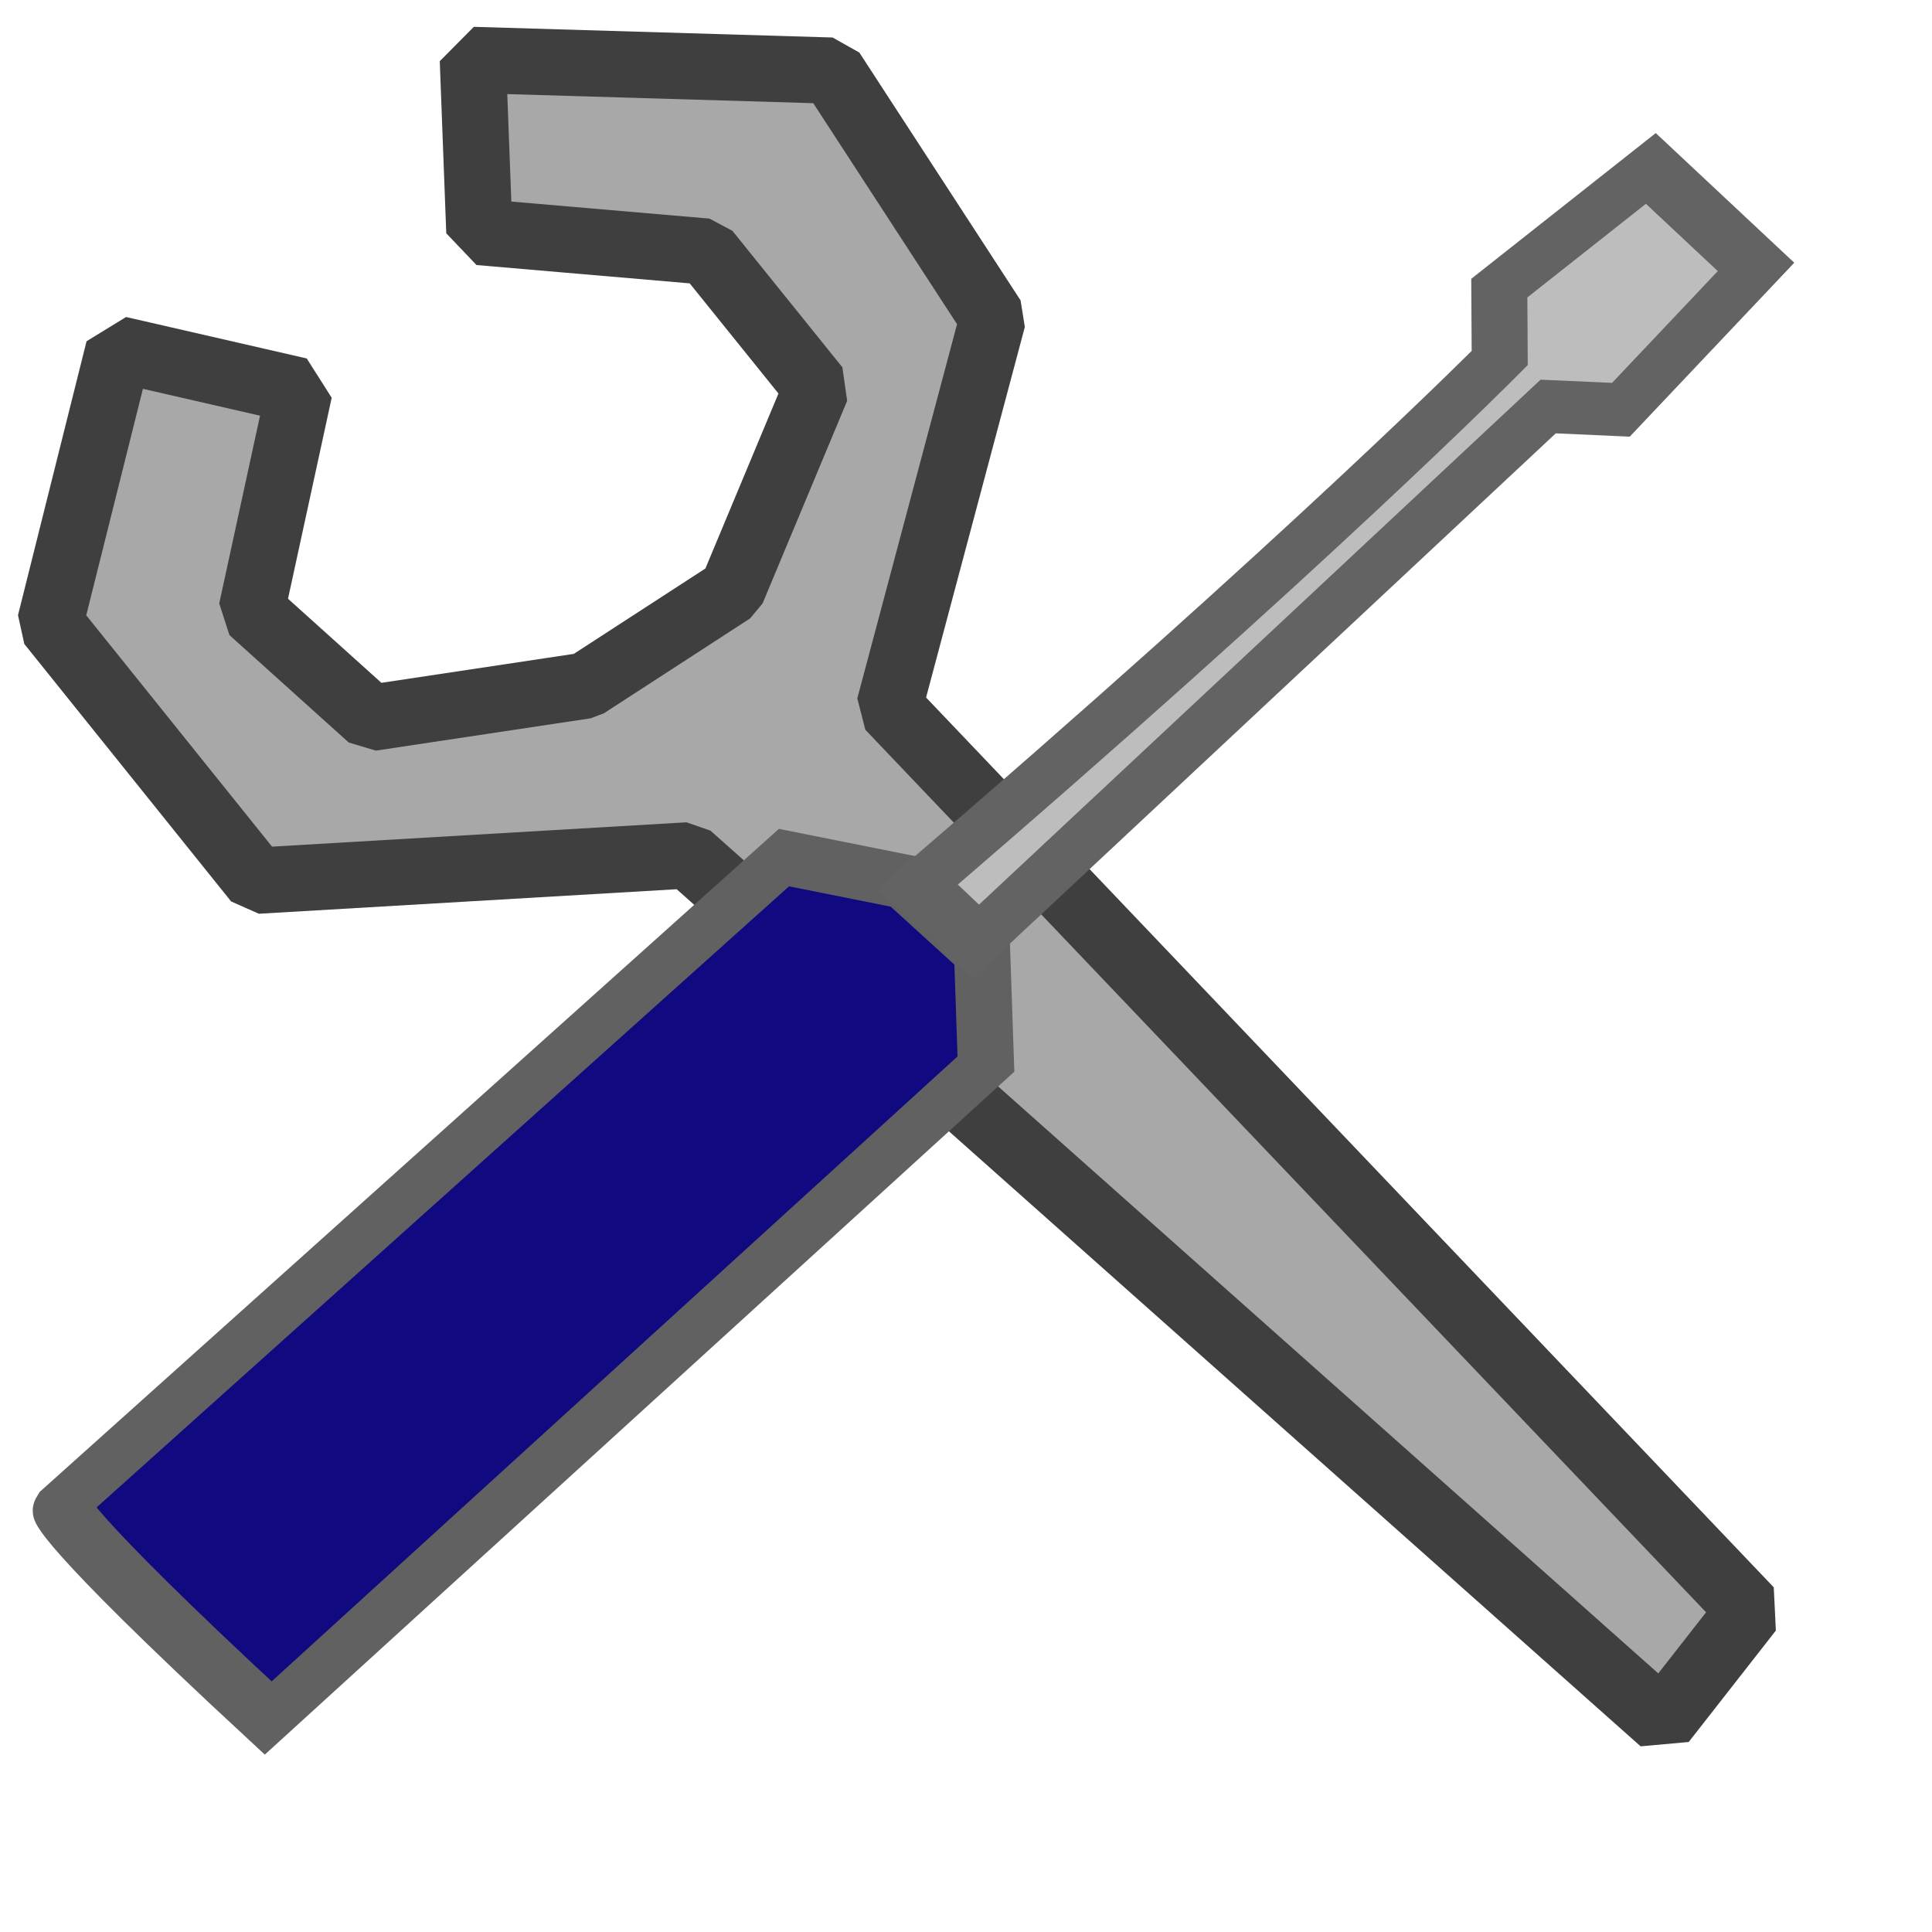
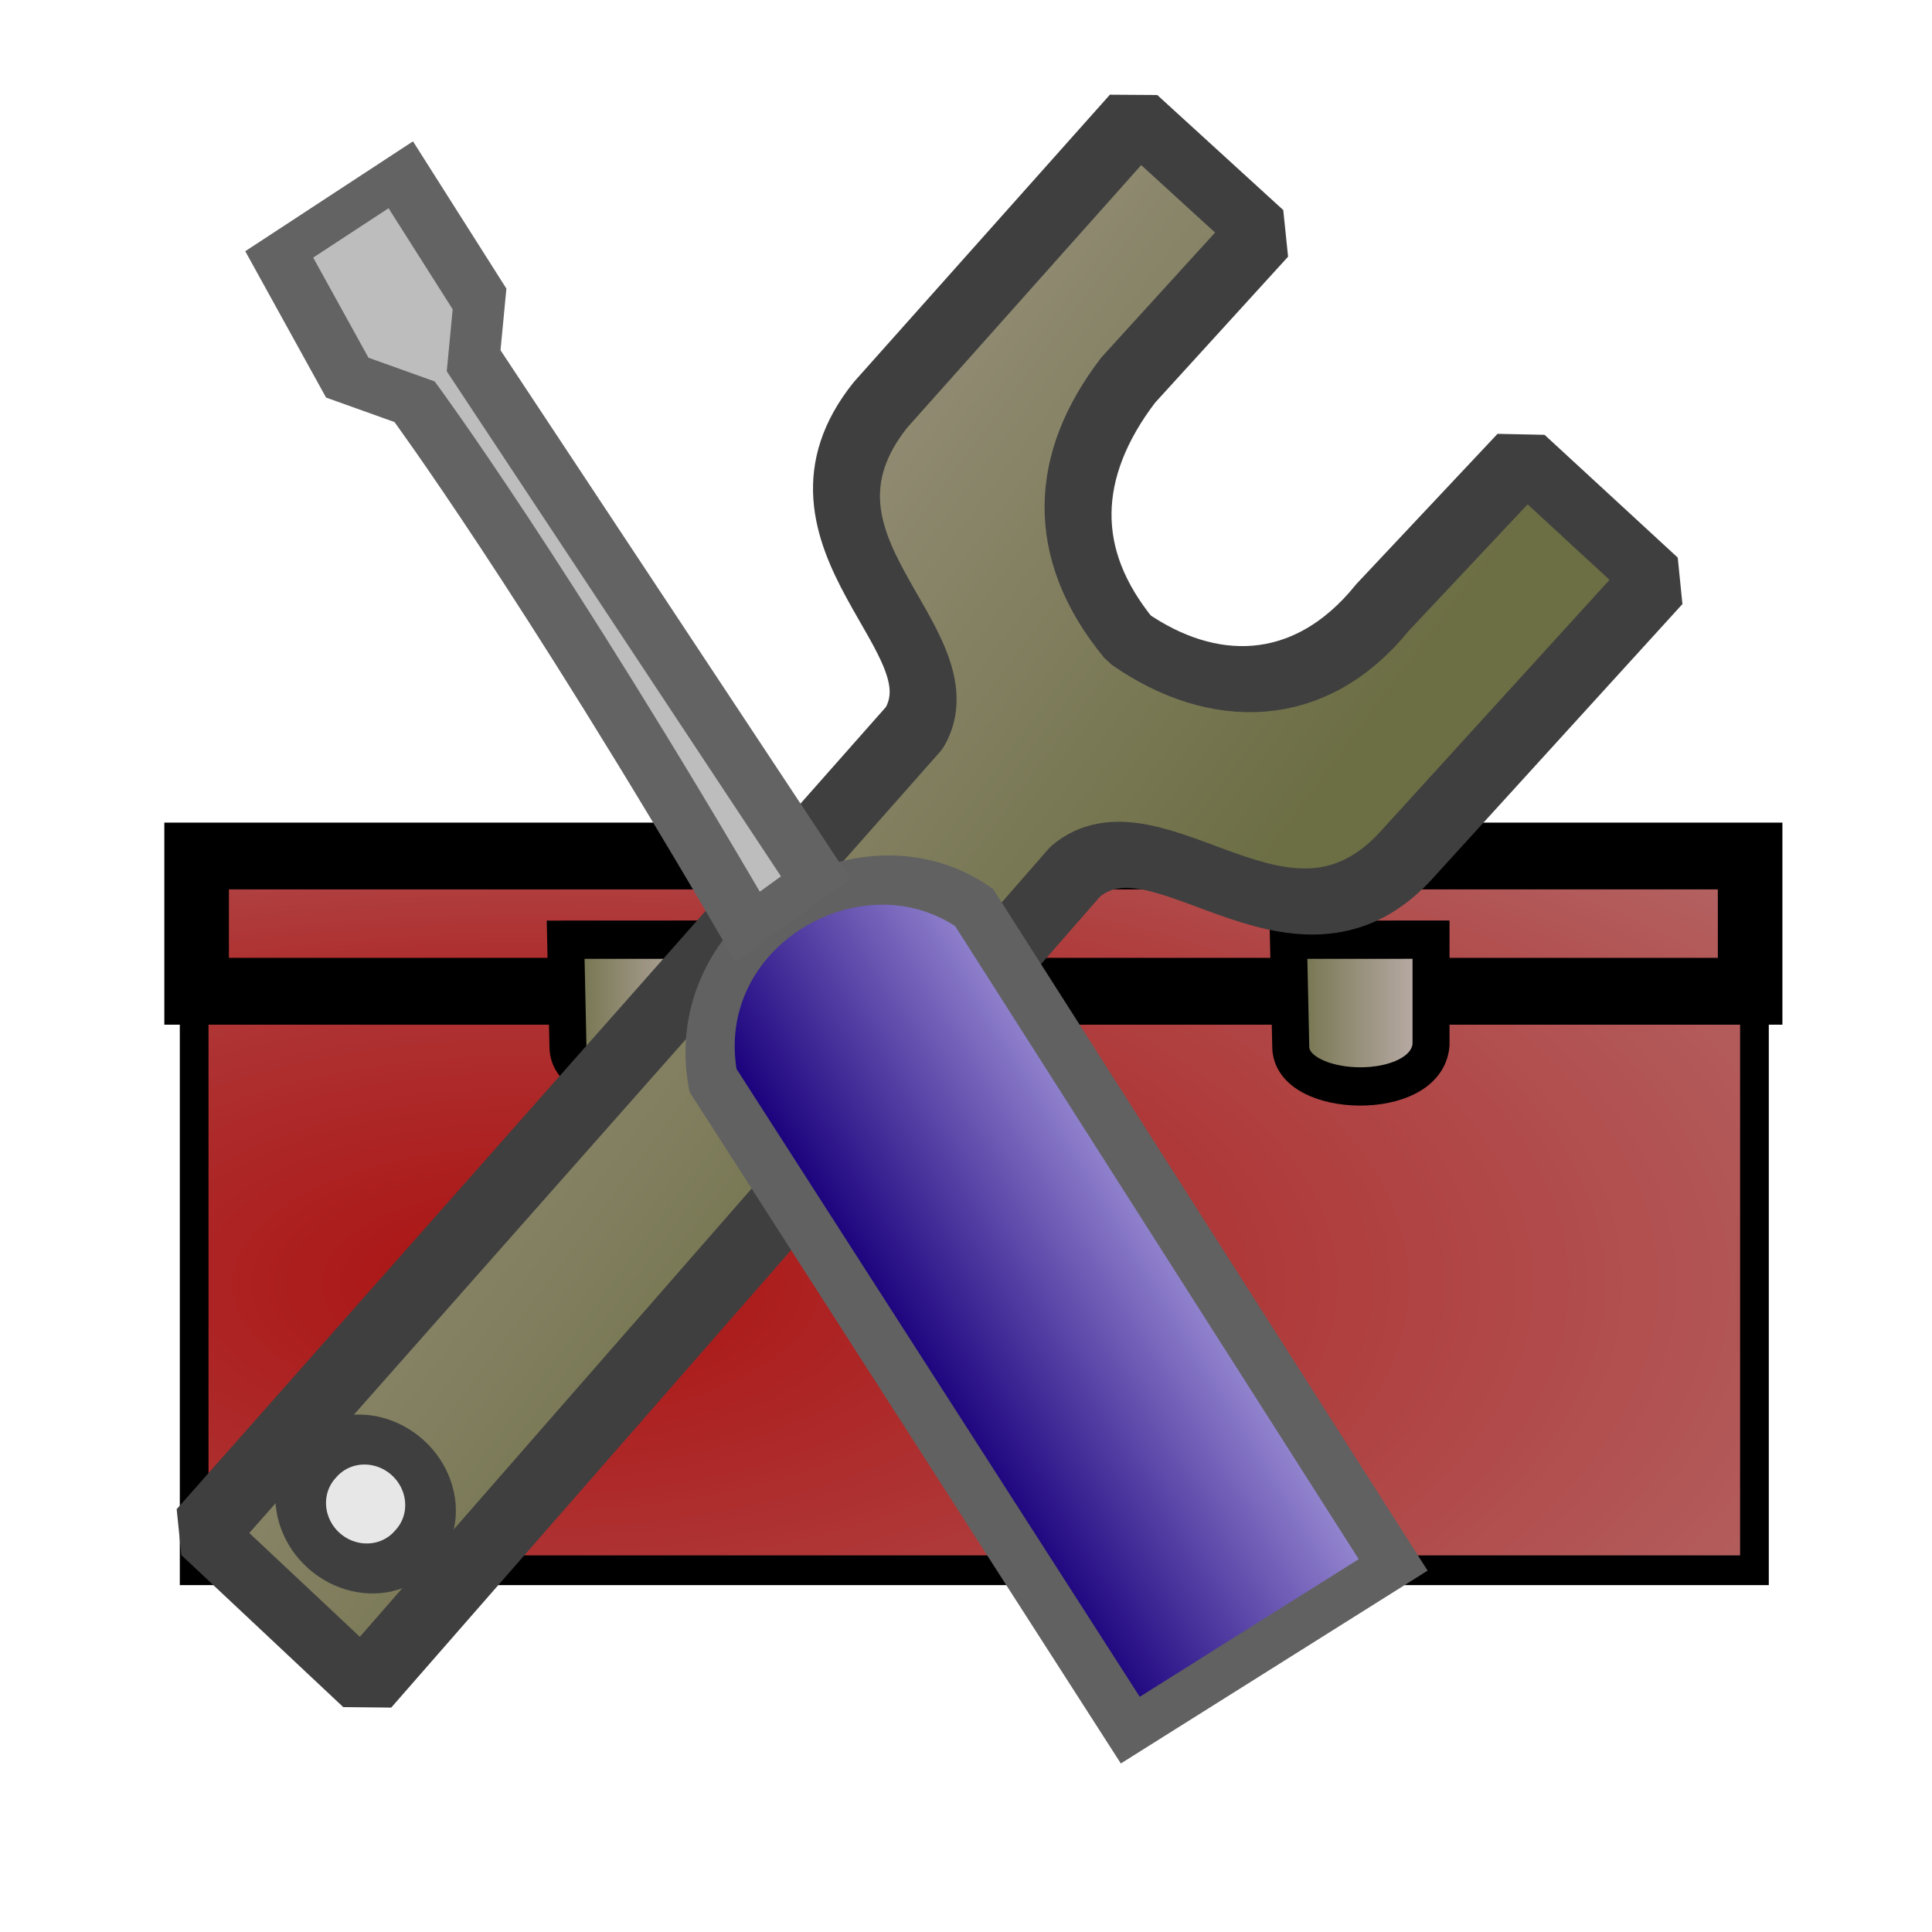
- <svg xmlns="http://www.w3.org/2000/svg" width="64pt" height="64pt" id="svg10266">
-   <defs id="defs3" />
+ <svg xmlns="http://www.w3.org/2000/svg" xmlns:xlink="http://www.w3.org/1999/xlink" width="64pt" height="64pt" id="svg10266">
+   <defs id="defs3">
+     <linearGradient id="linearGradient35114">
+       <stop style="stop-color:#ab1111;stop-opacity:1;" offset="0" id="stop35115" />
+       <stop style="stop-color:#b88c8c;stop-opacity:1;" offset="1" id="stop35116" />
+     </linearGradient>
+     <linearGradient id="linearGradient34481">
+       <stop style="stop-color:#6c6e44;stop-opacity:1;" offset="0" id="stop34482" />
+       <stop style="stop-color:#c3b3b3;stop-opacity:1;" offset="1" id="stop34483" />
+     </linearGradient>
+     <linearGradient id="linearGradient33848">
+       <stop style="stop-color:#19007c;stop-opacity:1;" offset="0" id="stop33849" />
+       <stop style="stop-color:#d1c7f8;stop-opacity:1;" offset="1" id="stop33850" />
+     </linearGradient>
+     <linearGradient xlink:href="#linearGradient33848" id="linearGradient33856" gradientUnits="userSpaceOnUse" gradientTransform="scale(0.597841,1.672685)" x1="-83.893" y1="25.433" x2="-46.946" y2="26.031" />
+     <linearGradient xlink:href="#linearGradient33848" id="linearGradient33857" gradientUnits="userSpaceOnUse" gradientTransform="scale(0.597841,1.672685)" x1="-83.893" y1="25.433" x2="-46.946" y2="26.031" />
+     <linearGradient xlink:href="#linearGradient34481" id="linearGradient34484" gradientTransform="scale(0.624998,1.600005)" x1="14.249" y1="6.081" x2="-74.107" y2="23.68" gradientUnits="userSpaceOnUse" />
+     <radialGradient xlink:href="#linearGradient35114" id="radialGradient35119" gradientUnits="userSpaceOnUse" gradientTransform="matrix(1.303746,0,0,0.586599,21.93201,22.85274)" cx="0.214" cy="72.757" fx="0.214" fy="72.757" r="76.846" />
+     <radialGradient xlink:href="#linearGradient35114" id="radialGradient35123" gradientUnits="userSpaceOnUse" gradientTransform="matrix(1.303746,0,0,0.333251,21.93201,32.98639)" cx="0.214" cy="72.757" fx="0.214" fy="72.757" r="76.846" />
+     <radialGradient xlink:href="#linearGradient35114" id="radialGradient35748" gradientUnits="userSpaceOnUse" gradientTransform="matrix(1.303746,0,0,0.586599,21.93201,22.85274)" cx="0.214" cy="72.757" fx="0.214" fy="72.757" r="76.846" />
+     <radialGradient xlink:href="#linearGradient35114" id="radialGradient35749" gradientUnits="userSpaceOnUse" gradientTransform="matrix(1.303746,0,0,0.333251,21.93201,32.98639)" cx="0.214" cy="72.757" fx="0.214" fy="72.757" r="76.846" />
+     <linearGradient xlink:href="#linearGradient34481" id="linearGradient36375" gradientTransform="matrix(0.984825,0,0,0.68268,-29.59557,11.9941)" x1="-13.123" y1="44.696" x2="-6.188" y2="44.696" gradientUnits="userSpaceOnUse" />
+     <linearGradient xlink:href="#linearGradient34481" id="linearGradient36377" gradientUnits="userSpaceOnUse" gradientTransform="matrix(0.984825,0,0,0.68268,3.445605,11.99409)" x1="-13.123" y1="44.696" x2="-6.188" y2="44.696" />
+     <radialGradient xlink:href="#linearGradient35114" id="radialGradient36384" gradientUnits="userSpaceOnUse" gradientTransform="matrix(1.303746,0,0,0.586599,21.93201,22.85274)" cx="0.214" cy="72.757" fx="0.214" fy="72.757" r="76.846" />
+     <radialGradient xlink:href="#linearGradient35114" id="radialGradient36385" gradientUnits="userSpaceOnUse" gradientTransform="matrix(1.303746,0,0,0.333251,21.93201,32.98639)" cx="0.214" cy="72.757" fx="0.214" fy="72.757" r="76.846" />
+     <linearGradient xlink:href="#linearGradient34481" id="linearGradient36386" gradientUnits="userSpaceOnUse" gradientTransform="matrix(0.984825,0,0,0.68268,-29.59557,11.9941)" x1="-13.123" y1="44.696" x2="-6.188" y2="44.696" />
+     <linearGradient xlink:href="#linearGradient34481" id="linearGradient36387" gradientUnits="userSpaceOnUse" gradientTransform="matrix(0.984825,0,0,0.68268,3.445605,11.99409)" x1="-13.123" y1="44.696" x2="-6.188" y2="44.696" />
+   </defs>
  <g id="layer1">
-     <path style="fill:#a8a8a8;fill-opacity:1;fill-rule:evenodd;stroke:#3f3f3f;stroke-width:2.925;stroke-linecap:round;stroke-linejoin:bevel;stroke-miterlimit:4;stroke-opacity:1;marker-mid:none" d="M 30.407,37.78 L 73.436,76.04 L 77.285,71.118 L 39.279,31.223 L 43.852,14.066 L 36.729,3.118 L 20.885,2.647 L 21.172,10.249 L 31.21,11.112 L 36.068,17.141 L 32.332,26.09 L 25.874,30.28 L 16.381,31.708 L 11.112,26.964 L 13.221,17.258 L 5.242,15.427 L 2.214,27.527 L 11.348,38.899 L 30.407,37.78 z " id="path10280" />
-     <g id="g12150" transform="matrix(0.570872,0.571017,-0.709876,0.636723,79.14236,52.10326)">
-       <a id="a12148">
-         <path style="fill:#110980;fill-opacity:1;fill-rule:evenodd;stroke:#616161;stroke-width:2.713;stroke-linecap:butt;stroke-linejoin:miter;stroke-miterlimit:4;stroke-opacity:1" d="M -33.777,67.637 C -49.779,68.162 -50,67.5 -50,67.5 L -50,22.5 L -44.487,19.266 L -38.971,19.045 L -34.192,22.646 L -33.777,67.637 z " id="path10904" />
+     <g id="g36378" transform="matrix(0.966201,0,0,1,65.91521,1.261182)">
+       <g id="g35745" transform="translate(-66.34509,-10.09493)">
+         <rect style="fill:url(#radialGradient36384);fill-opacity:1;fill-rule:nonzero;stroke:#000000;stroke-width:1.312;stroke-linecap:round;stroke-linejoin:miter;stroke-miterlimit:4;stroke-dashoffset:0;stroke-opacity:1" id="rect34488" width="71.326" height="31.365" x="7" y="46.824" />
+         <rect style="fill:url(#radialGradient36385);fill-opacity:1;fill-rule:nonzero;stroke:#000000;stroke-width:2.951;stroke-linecap:round;stroke-linejoin:miter;stroke-miterlimit:4;stroke-dashoffset:0;stroke-opacity:1" id="rect34489" width="71.016" height="5.974" x="7.112" y="46.642" />
+       </g>
+       <path style="fill:url(#linearGradient36386);fill-opacity:1;fill-rule:evenodd;stroke:#000000;stroke-width:1.691;stroke-linecap:butt;stroke-linejoin:miter;stroke-miterlimit:4;stroke-opacity:1" d="M -42.363,40.245 L -42.257,44.987 C -42.221,47.233 -36.043,47.414 -35.846,44.878 L -35.846,40.242 L -42.363,40.245 z " id="path35750" />
+       <path style="fill:url(#linearGradient36387);fill-opacity:1;fill-rule:evenodd;stroke:#000000;stroke-width:1.691;stroke-linecap:butt;stroke-linejoin:miter;stroke-miterlimit:4;stroke-opacity:1" d="M -9.322,40.245 L -9.216,44.987 C -9.18,47.233 -3.002,47.414 -2.804,44.878 L -2.804,40.242 L -9.322,40.245 z " id="path36376" />
+     </g>
+     <g id="g34485" transform="matrix(0.309488,0.940291,-0.934904,0.281332,63.72727,-7.674445)">
+       <path style="fill:url(#linearGradient34484);fill-opacity:1;fill-rule:evenodd;stroke:#3f3f3f;stroke-width:2.925;stroke-linecap:round;stroke-linejoin:bevel;stroke-miterlimit:4;stroke-opacity:1;marker-mid:none" d="M -4.347,36.093 L -4.153,86.277 L 5.096,86.543 L 4.643,36.094 C 5.273,31.117 14.292,33.205 14.481,25.358 L 14.639,7.871 L 7.094,7.732 L 6.871,17.328 C 7.109,22.747 4.034,25.738 -0.143,26.301 C -4.677,25.513 -7.003,22.296 -7.342,17.314 L -7.256,8.021 L -14.363,7.927 L -14.356,25.88 C -13.963,34.067 -5.181,31.437 -4.347,36.093 z " id="path10280" transform="matrix(0.913198,-0.543995,0.499356,0.838262,17.68511,2.855386)" />
+       <path style="fill:#e7e7e7;fill-opacity:1;fill-rule:nonzero;stroke:#3f3f3f;stroke-width:2.213;stroke-linecap:round;stroke-linejoin:bevel;stroke-miterlimit:4;stroke-dashoffset:0;stroke-opacity:1" id="path32599" d="M -24.505 57.261 A 2.76 2.87 0 1 1  -30.024,57.261 A 2.76 2.87 0 1 1  -24.505 57.261 z" transform="matrix(0.913198,-0.543995,0.499356,0.838262,54.15698,7.211391)" />
+     </g>
+     <g id="g33852" transform="matrix(0.884738,-0.562673,0.418812,0.670772,37.26944,10.56042)">
+       <a id="a12148" transform="matrix(0.806281,-4.319041e-2,-5.985470e-4,0.953593,17.76672,12.11474)" style="fill:url(#linearGradient33856);fill-opacity:1">
+         <path style="fill:url(#linearGradient33857);fill-rule:evenodd;stroke:#616161;stroke-width:2.713;stroke-linecap:butt;stroke-linejoin:miter;stroke-miterlimit:4;stroke-opacity:1" d="M -34.324,68.538 L -50.547,67.707 L -51.095,22.45 C -48.205,14.366 -37.641,15.194 -34.739,22.853 L -34.324,68.538 z " id="path10904" />
      </a>
-       <path style="fill:#bdbdbd;fill-opacity:1;fill-rule:evenodd;stroke:#636363;stroke-width:2.713;stroke-linecap:butt;stroke-linejoin:miter;stroke-miterlimit:4;stroke-opacity:1" d="M -43.933,19.068 C -43.308,-4.779 -44.192,-17.363 -44.192,-17.363 L -47.058,-19.642 L -46.396,-28.538 L -38.532,-28.759 L -37.649,-19.642 L -40.442,-17.363 L -39.558,18.971 L -43.933,19.068 z " id="path10905" />
+       <path style="fill:#bdbdbd;fill-opacity:1;fill-rule:evenodd;stroke:#636363;stroke-width:2.378;stroke-linecap:butt;stroke-linejoin:miter;stroke-miterlimit:4;stroke-opacity:1" d="M -18.779,29.53 C -18.261,6.763 -18.966,-5.199 -18.966,-5.199 L -20.834,-8.353 L -20.516,-16.202 L -14.396,-16.311 L -14.352,-8.097 L -15.942,-5.361 L -15.252,29.248 L -18.779,29.53 z " id="path10905" />
    </g>
  </g>
</svg>
